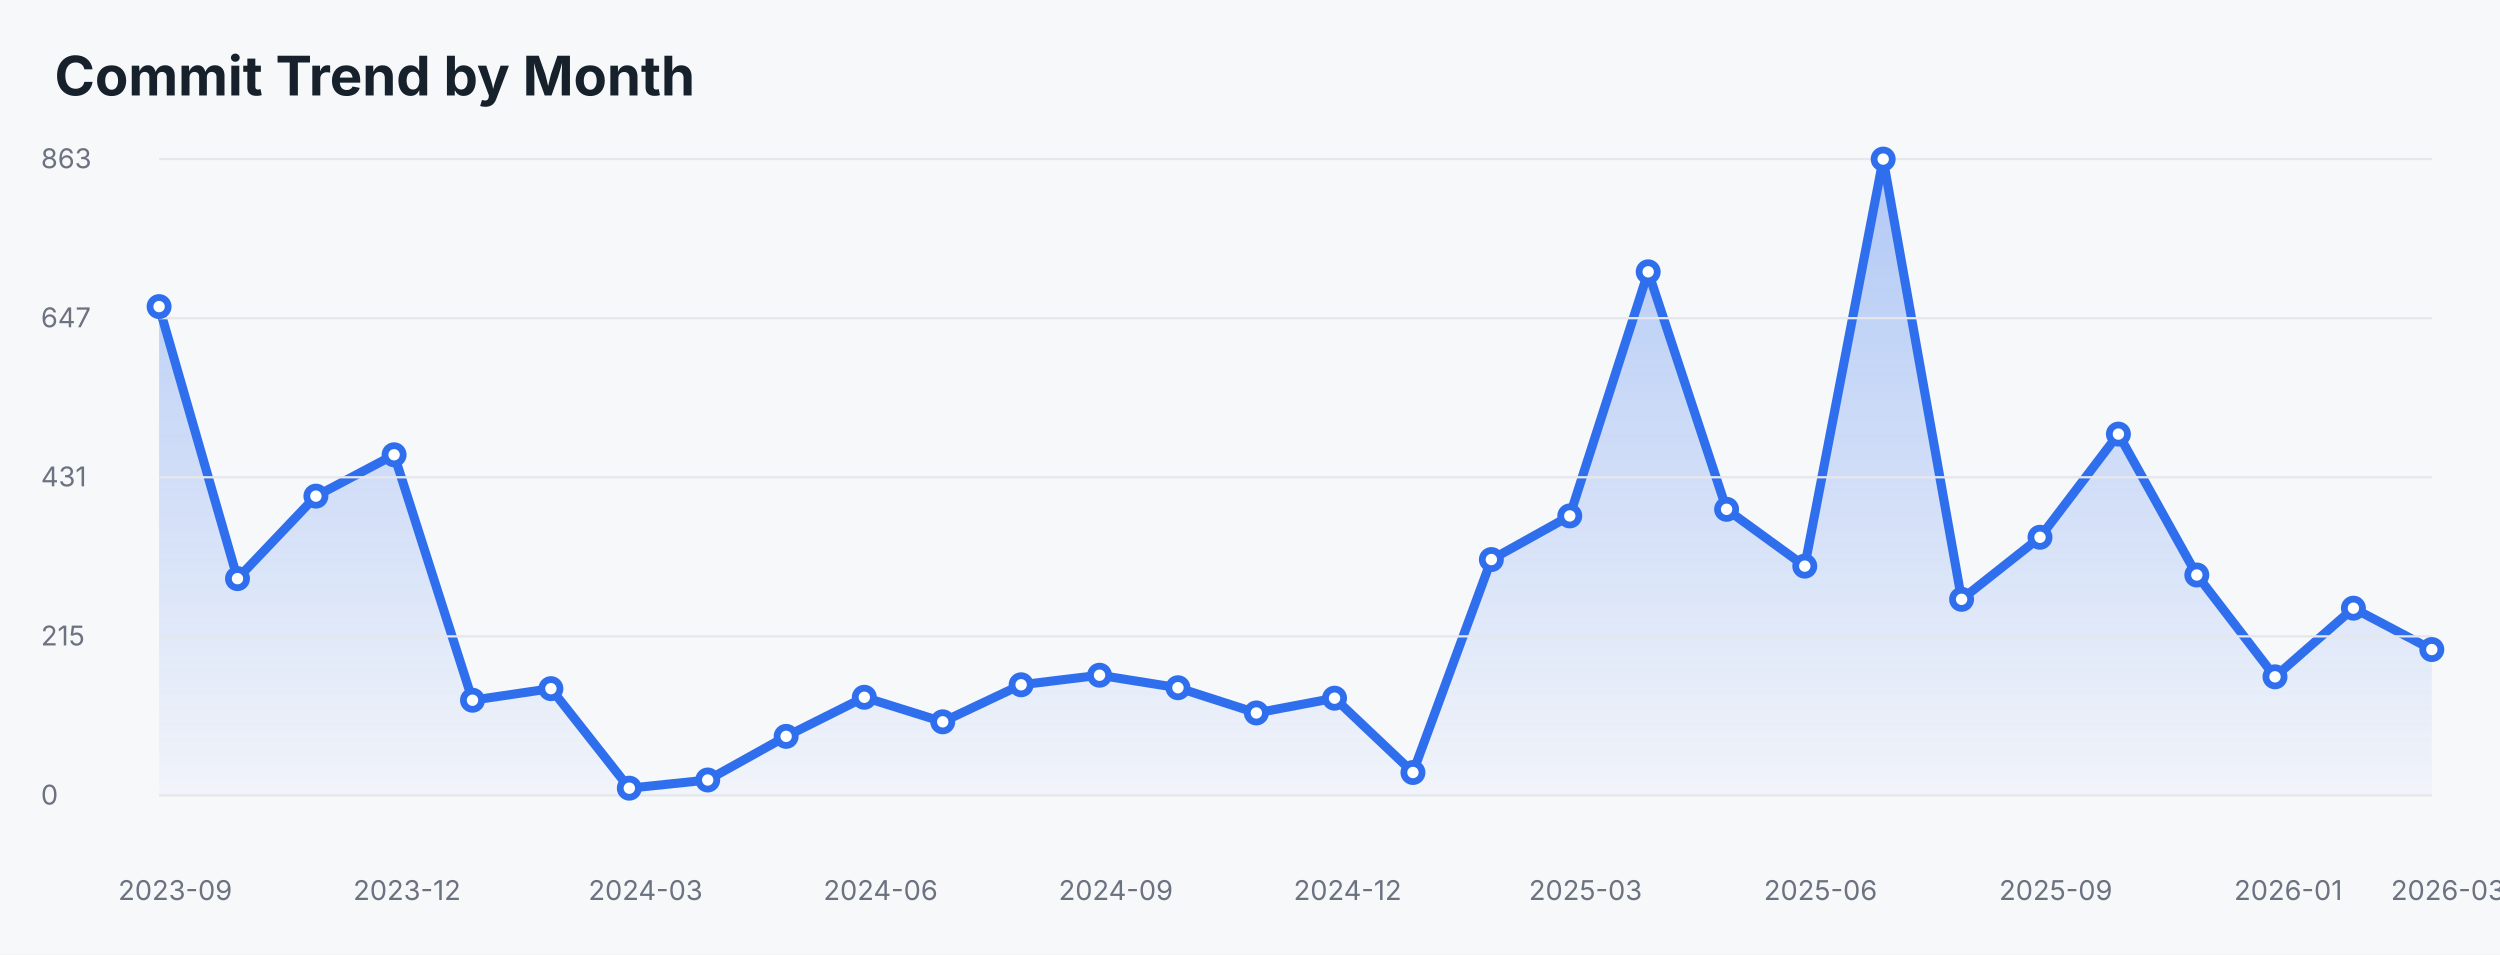
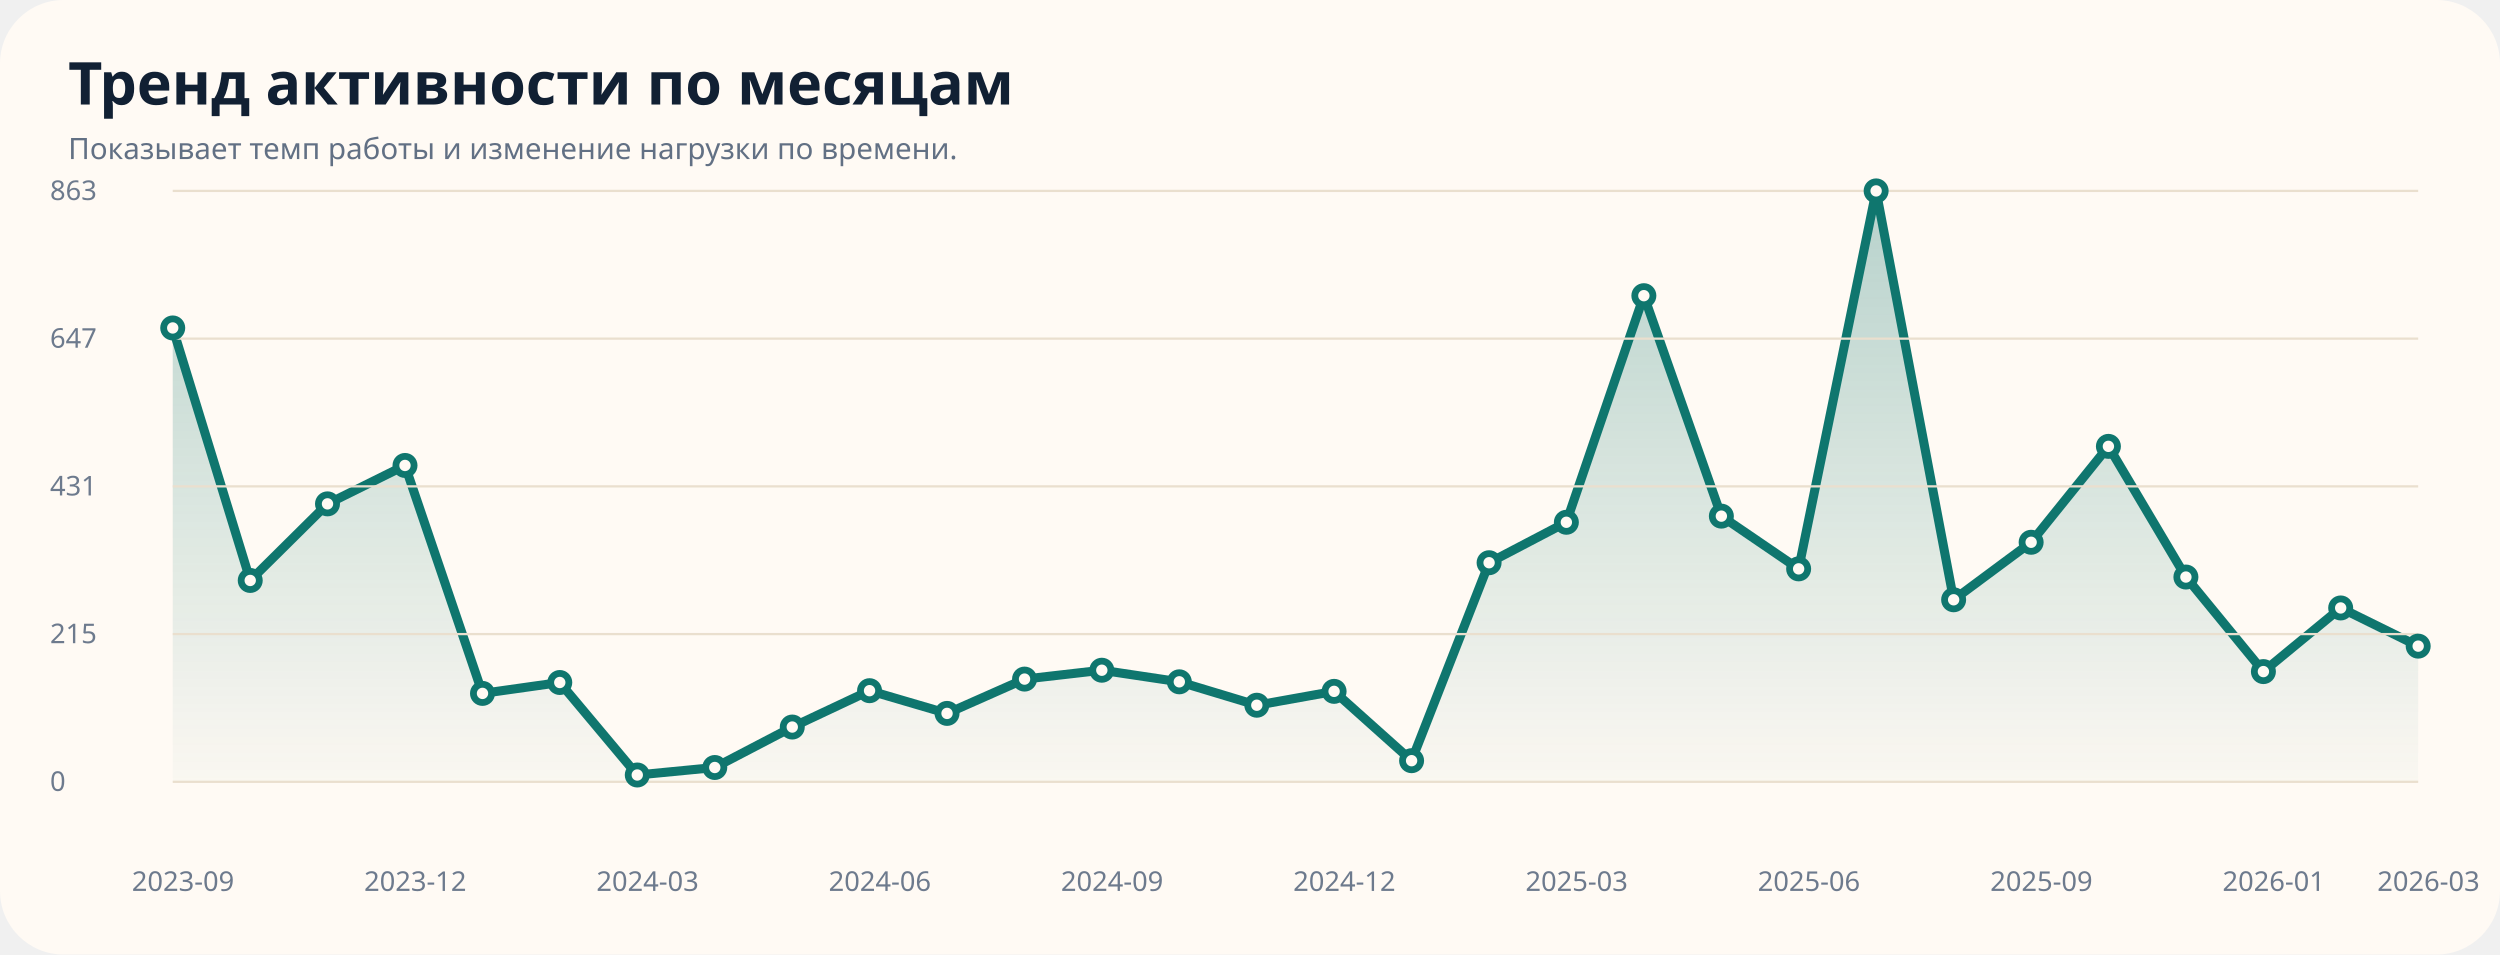
<svg xmlns="http://www.w3.org/2000/svg" width="1100" height="420" viewBox="0 0 1100 420">
  <style>
- text { font-family: -apple-system, BlinkMacSystemFont, 'Segoe UI', sans-serif; fill: #17212b; }
- .title { font-size: 24px; font-weight: 700; }
- .axis { font-size: 12px; fill: #6b7280; }
+ text { font-family: 'Manrope', 'Segoe UI', sans-serif; fill: #112033; }.title { font-size: 26px; font-weight: 800; }.subtitle { font-size: 13px; fill: #627084; }.label { font-size: 14px; }.axis { font-size: 12px; fill: #6d7a8d; }.value { font-size: 14px; font-weight: 700; }
</style>
  <defs>
    <linearGradient id="trendFill" x1="0" x2="0" y1="0" y2="1">
-       <stop offset="0%" stop-color="#2f6fed" stop-opacity="0.35" />
-       <stop offset="100%" stop-color="#2f6fed" stop-opacity="0.03" />
+       <stop offset="0%" stop-color="#0f766e" stop-opacity="0.30" />
+       <stop offset="100%" stop-color="#0f766e" stop-opacity="0.02" />
    </linearGradient>
  </defs>
-   <rect x="0" y="0" width="1100" height="420" fill="#f7f8fa" />
-   <text class="title" x="24" y="42">Commit Trend by Month</text>
-   <polyline points="70,350 70.0,134.9 104.5,254.6 139.0,218.3 173.4,200.1 207.9,308.1 242.4,303.0 276.9,346.8 311.4,343.2 345.9,324.0 380.3,306.8 414.8,317.6 449.3,301.3 483.8,297.1 518.3,302.6 552.8,313.7 587.2,307.2 621.7,339.9 656.2,246.2 690.7,227.0 725.2,119.6 759.7,224.1 794.1,249.1 828.6,70.0 863.1,263.7 897.6,236.4 932.1,191.0 966.6,253.0 1001.0,297.8 1035.5,267.6 1070.0,285.8 1070,350" fill="url(#trendFill)" stroke="none" />
-   <polyline points="70.0,134.9 104.5,254.6 139.0,218.3 173.4,200.1 207.9,308.1 242.4,303.0 276.9,346.8 311.4,343.2 345.9,324.0 380.3,306.8 414.8,317.6 449.3,301.3 483.8,297.1 518.3,302.6 552.8,313.7 587.2,307.2 621.7,339.9 656.2,246.2 690.7,227.0 725.2,119.6 759.7,224.1 794.1,249.1 828.6,70.0 863.1,263.7 897.6,236.4 932.1,191.0 966.6,253.0 1001.0,297.8 1035.5,267.6 1070.0,285.8" fill="none" stroke="#2f6fed" stroke-width="4" stroke-linecap="round" stroke-linejoin="round" />
-   <line x1="70" y1="350.0" x2="1070" y2="350.0" stroke="#e5e7eb" />
-   <text class="axis" x="18" y="354.0">0</text>
-   <line x1="70" y1="280.0" x2="1070" y2="280.0" stroke="#e5e7eb" />
-   <text class="axis" x="18" y="284.0">215</text>
-   <line x1="70" y1="210.0" x2="1070" y2="210.0" stroke="#e5e7eb" />
-   <text class="axis" x="18" y="214.0">431</text>
-   <line x1="70" y1="140.0" x2="1070" y2="140.0" stroke="#e5e7eb" />
-   <text class="axis" x="18" y="144.0">647</text>
-   <line x1="70" y1="70.0" x2="1070" y2="70.0" stroke="#e5e7eb" />
-   <text class="axis" x="18" y="74.0">863</text>
-   <text class="axis" x="52.0" y="396">2023-09</text>
-   <text class="axis" x="155.4" y="396">2023-12</text>
-   <text class="axis" x="258.9" y="396">2024-03</text>
-   <text class="axis" x="362.3" y="396">2024-06</text>
-   <text class="axis" x="465.8" y="396">2024-09</text>
-   <text class="axis" x="569.2" y="396">2024-12</text>
-   <text class="axis" x="672.7" y="396">2025-03</text>
-   <text class="axis" x="776.1" y="396">2025-06</text>
-   <text class="axis" x="879.6" y="396">2025-09</text>
-   <text class="axis" x="983.0" y="396">2026-01</text>
-   <text class="axis" x="1052.0" y="396">2026-03</text>
-   <circle cx="70.0" cy="134.9" r="4" fill="#ffffff" stroke="#2f6fed" stroke-width="3" />
-   <circle cx="104.5" cy="254.6" r="4" fill="#ffffff" stroke="#2f6fed" stroke-width="3" />
-   <circle cx="139.0" cy="218.3" r="4" fill="#ffffff" stroke="#2f6fed" stroke-width="3" />
-   <circle cx="173.4" cy="200.1" r="4" fill="#ffffff" stroke="#2f6fed" stroke-width="3" />
-   <circle cx="207.9" cy="308.1" r="4" fill="#ffffff" stroke="#2f6fed" stroke-width="3" />
-   <circle cx="242.4" cy="303.0" r="4" fill="#ffffff" stroke="#2f6fed" stroke-width="3" />
-   <circle cx="276.9" cy="346.8" r="4" fill="#ffffff" stroke="#2f6fed" stroke-width="3" />
-   <circle cx="311.4" cy="343.2" r="4" fill="#ffffff" stroke="#2f6fed" stroke-width="3" />
-   <circle cx="345.9" cy="324.0" r="4" fill="#ffffff" stroke="#2f6fed" stroke-width="3" />
-   <circle cx="380.3" cy="306.8" r="4" fill="#ffffff" stroke="#2f6fed" stroke-width="3" />
-   <circle cx="414.8" cy="317.6" r="4" fill="#ffffff" stroke="#2f6fed" stroke-width="3" />
-   <circle cx="449.3" cy="301.3" r="4" fill="#ffffff" stroke="#2f6fed" stroke-width="3" />
-   <circle cx="483.8" cy="297.1" r="4" fill="#ffffff" stroke="#2f6fed" stroke-width="3" />
-   <circle cx="518.3" cy="302.6" r="4" fill="#ffffff" stroke="#2f6fed" stroke-width="3" />
-   <circle cx="552.8" cy="313.7" r="4" fill="#ffffff" stroke="#2f6fed" stroke-width="3" />
-   <circle cx="587.2" cy="307.2" r="4" fill="#ffffff" stroke="#2f6fed" stroke-width="3" />
-   <circle cx="621.7" cy="339.9" r="4" fill="#ffffff" stroke="#2f6fed" stroke-width="3" />
-   <circle cx="656.2" cy="246.2" r="4" fill="#ffffff" stroke="#2f6fed" stroke-width="3" />
-   <circle cx="690.7" cy="227.0" r="4" fill="#ffffff" stroke="#2f6fed" stroke-width="3" />
-   <circle cx="725.2" cy="119.6" r="4" fill="#ffffff" stroke="#2f6fed" stroke-width="3" />
-   <circle cx="759.7" cy="224.1" r="4" fill="#ffffff" stroke="#2f6fed" stroke-width="3" />
-   <circle cx="794.1" cy="249.1" r="4" fill="#ffffff" stroke="#2f6fed" stroke-width="3" />
-   <circle cx="828.6" cy="70.0" r="4" fill="#ffffff" stroke="#2f6fed" stroke-width="3" />
-   <circle cx="863.1" cy="263.7" r="4" fill="#ffffff" stroke="#2f6fed" stroke-width="3" />
-   <circle cx="897.6" cy="236.4" r="4" fill="#ffffff" stroke="#2f6fed" stroke-width="3" />
-   <circle cx="932.1" cy="191.0" r="4" fill="#ffffff" stroke="#2f6fed" stroke-width="3" />
-   <circle cx="966.6" cy="253.0" r="4" fill="#ffffff" stroke="#2f6fed" stroke-width="3" />
-   <circle cx="1001.0" cy="297.8" r="4" fill="#ffffff" stroke="#2f6fed" stroke-width="3" />
-   <circle cx="1035.5" cy="267.6" r="4" fill="#ffffff" stroke="#2f6fed" stroke-width="3" />
-   <circle cx="1070.0" cy="285.8" r="4" fill="#ffffff" stroke="#2f6fed" stroke-width="3" />
+   <rect x="0" y="0" width="1100" height="420" rx="28" ry="28" fill="#fffaf4" />
+   <text class="title" x="30" y="46">Тренд активности по месяцам</text>
+   <text class="subtitle" x="30" y="70">Показывает темп работы и изменение нагрузки по времени.</text>
+   <polyline points="76,344 76.0,144.3 110.1,255.4 144.1,221.7 178.2,204.8 212.3,305.1 246.3,300.3 280.4,341.0 314.5,337.7 348.6,319.9 382.6,303.9 416.7,313.9 450.8,298.8 484.8,294.9 518.9,300.0 553.0,310.3 587.0,304.2 621.1,334.7 655.2,247.6 689.2,229.8 723.3,130.1 757.4,227.1 791.4,250.3 825.5,84.0 859.6,263.9 893.7,238.6 927.7,196.4 961.8,253.9 995.9,295.5 1029.9,267.5 1064.0,284.3 1064,344" fill="url(#trendFill)" stroke="none" />
+   <polyline points="76.0,144.3 110.1,255.4 144.1,221.7 178.2,204.8 212.3,305.1 246.3,300.3 280.4,341.0 314.5,337.7 348.6,319.9 382.6,303.9 416.7,313.9 450.8,298.8 484.8,294.9 518.9,300.0 553.0,310.3 587.0,304.2 621.1,334.7 655.2,247.6 689.2,229.8 723.3,130.1 757.4,227.1 791.4,250.3 825.5,84.0 859.6,263.9 893.7,238.6 927.7,196.4 961.8,253.9 995.9,295.5 1029.9,267.5 1064.0,284.3" fill="none" stroke="#0f766e" stroke-width="4" stroke-linecap="round" stroke-linejoin="round" />
+   <line x1="76" y1="344.0" x2="1064" y2="344.0" stroke="#eadfce" />
+   <text class="axis" x="22" y="348.0">0</text>
+   <line x1="76" y1="279.0" x2="1064" y2="279.0" stroke="#eadfce" />
+   <text class="axis" x="22" y="283.0">215</text>
+   <line x1="76" y1="214.0" x2="1064" y2="214.0" stroke="#eadfce" />
+   <text class="axis" x="22" y="218.0">431</text>
+   <line x1="76" y1="149.0" x2="1064" y2="149.0" stroke="#eadfce" />
+   <text class="axis" x="22" y="153.0">647</text>
+   <line x1="76" y1="84.0" x2="1064" y2="84.0" stroke="#eadfce" />
+   <text class="axis" x="22" y="88.0">863</text>
+   <text class="axis" x="58.0" y="392">2023-09</text>
+   <text class="axis" x="160.2" y="392">2023-12</text>
+   <text class="axis" x="262.4" y="392">2024-03</text>
+   <text class="axis" x="364.6" y="392">2024-06</text>
+   <text class="axis" x="466.8" y="392">2024-09</text>
+   <text class="axis" x="569.0" y="392">2024-12</text>
+   <text class="axis" x="671.2" y="392">2025-03</text>
+   <text class="axis" x="773.4" y="392">2025-06</text>
+   <text class="axis" x="875.7" y="392">2025-09</text>
+   <text class="axis" x="977.9" y="392">2026-01</text>
+   <text class="axis" x="1046.0" y="392">2026-03</text>
+   <circle cx="76.0" cy="144.3" r="4" fill="#fffaf4" stroke="#0f766e" stroke-width="3" />
+   <circle cx="110.1" cy="255.4" r="4" fill="#fffaf4" stroke="#0f766e" stroke-width="3" />
+   <circle cx="144.1" cy="221.7" r="4" fill="#fffaf4" stroke="#0f766e" stroke-width="3" />
+   <circle cx="178.2" cy="204.8" r="4" fill="#fffaf4" stroke="#0f766e" stroke-width="3" />
+   <circle cx="212.3" cy="305.1" r="4" fill="#fffaf4" stroke="#0f766e" stroke-width="3" />
+   <circle cx="246.3" cy="300.3" r="4" fill="#fffaf4" stroke="#0f766e" stroke-width="3" />
+   <circle cx="280.4" cy="341.0" r="4" fill="#fffaf4" stroke="#0f766e" stroke-width="3" />
+   <circle cx="314.5" cy="337.7" r="4" fill="#fffaf4" stroke="#0f766e" stroke-width="3" />
+   <circle cx="348.6" cy="319.9" r="4" fill="#fffaf4" stroke="#0f766e" stroke-width="3" />
+   <circle cx="382.6" cy="303.9" r="4" fill="#fffaf4" stroke="#0f766e" stroke-width="3" />
+   <circle cx="416.7" cy="313.9" r="4" fill="#fffaf4" stroke="#0f766e" stroke-width="3" />
+   <circle cx="450.8" cy="298.8" r="4" fill="#fffaf4" stroke="#0f766e" stroke-width="3" />
+   <circle cx="484.8" cy="294.9" r="4" fill="#fffaf4" stroke="#0f766e" stroke-width="3" />
+   <circle cx="518.9" cy="300.0" r="4" fill="#fffaf4" stroke="#0f766e" stroke-width="3" />
+   <circle cx="553.0" cy="310.3" r="4" fill="#fffaf4" stroke="#0f766e" stroke-width="3" />
+   <circle cx="587.0" cy="304.2" r="4" fill="#fffaf4" stroke="#0f766e" stroke-width="3" />
+   <circle cx="621.1" cy="334.7" r="4" fill="#fffaf4" stroke="#0f766e" stroke-width="3" />
+   <circle cx="655.2" cy="247.6" r="4" fill="#fffaf4" stroke="#0f766e" stroke-width="3" />
+   <circle cx="689.2" cy="229.8" r="4" fill="#fffaf4" stroke="#0f766e" stroke-width="3" />
+   <circle cx="723.3" cy="130.1" r="4" fill="#fffaf4" stroke="#0f766e" stroke-width="3" />
+   <circle cx="757.4" cy="227.1" r="4" fill="#fffaf4" stroke="#0f766e" stroke-width="3" />
+   <circle cx="791.4" cy="250.3" r="4" fill="#fffaf4" stroke="#0f766e" stroke-width="3" />
+   <circle cx="825.5" cy="84.0" r="4" fill="#fffaf4" stroke="#0f766e" stroke-width="3" />
+   <circle cx="859.6" cy="263.9" r="4" fill="#fffaf4" stroke="#0f766e" stroke-width="3" />
+   <circle cx="893.7" cy="238.6" r="4" fill="#fffaf4" stroke="#0f766e" stroke-width="3" />
+   <circle cx="927.7" cy="196.4" r="4" fill="#fffaf4" stroke="#0f766e" stroke-width="3" />
+   <circle cx="961.8" cy="253.9" r="4" fill="#fffaf4" stroke="#0f766e" stroke-width="3" />
+   <circle cx="995.9" cy="295.5" r="4" fill="#fffaf4" stroke="#0f766e" stroke-width="3" />
+   <circle cx="1029.9" cy="267.5" r="4" fill="#fffaf4" stroke="#0f766e" stroke-width="3" />
+   <circle cx="1064.0" cy="284.3" r="4" fill="#fffaf4" stroke="#0f766e" stroke-width="3" />
</svg>
